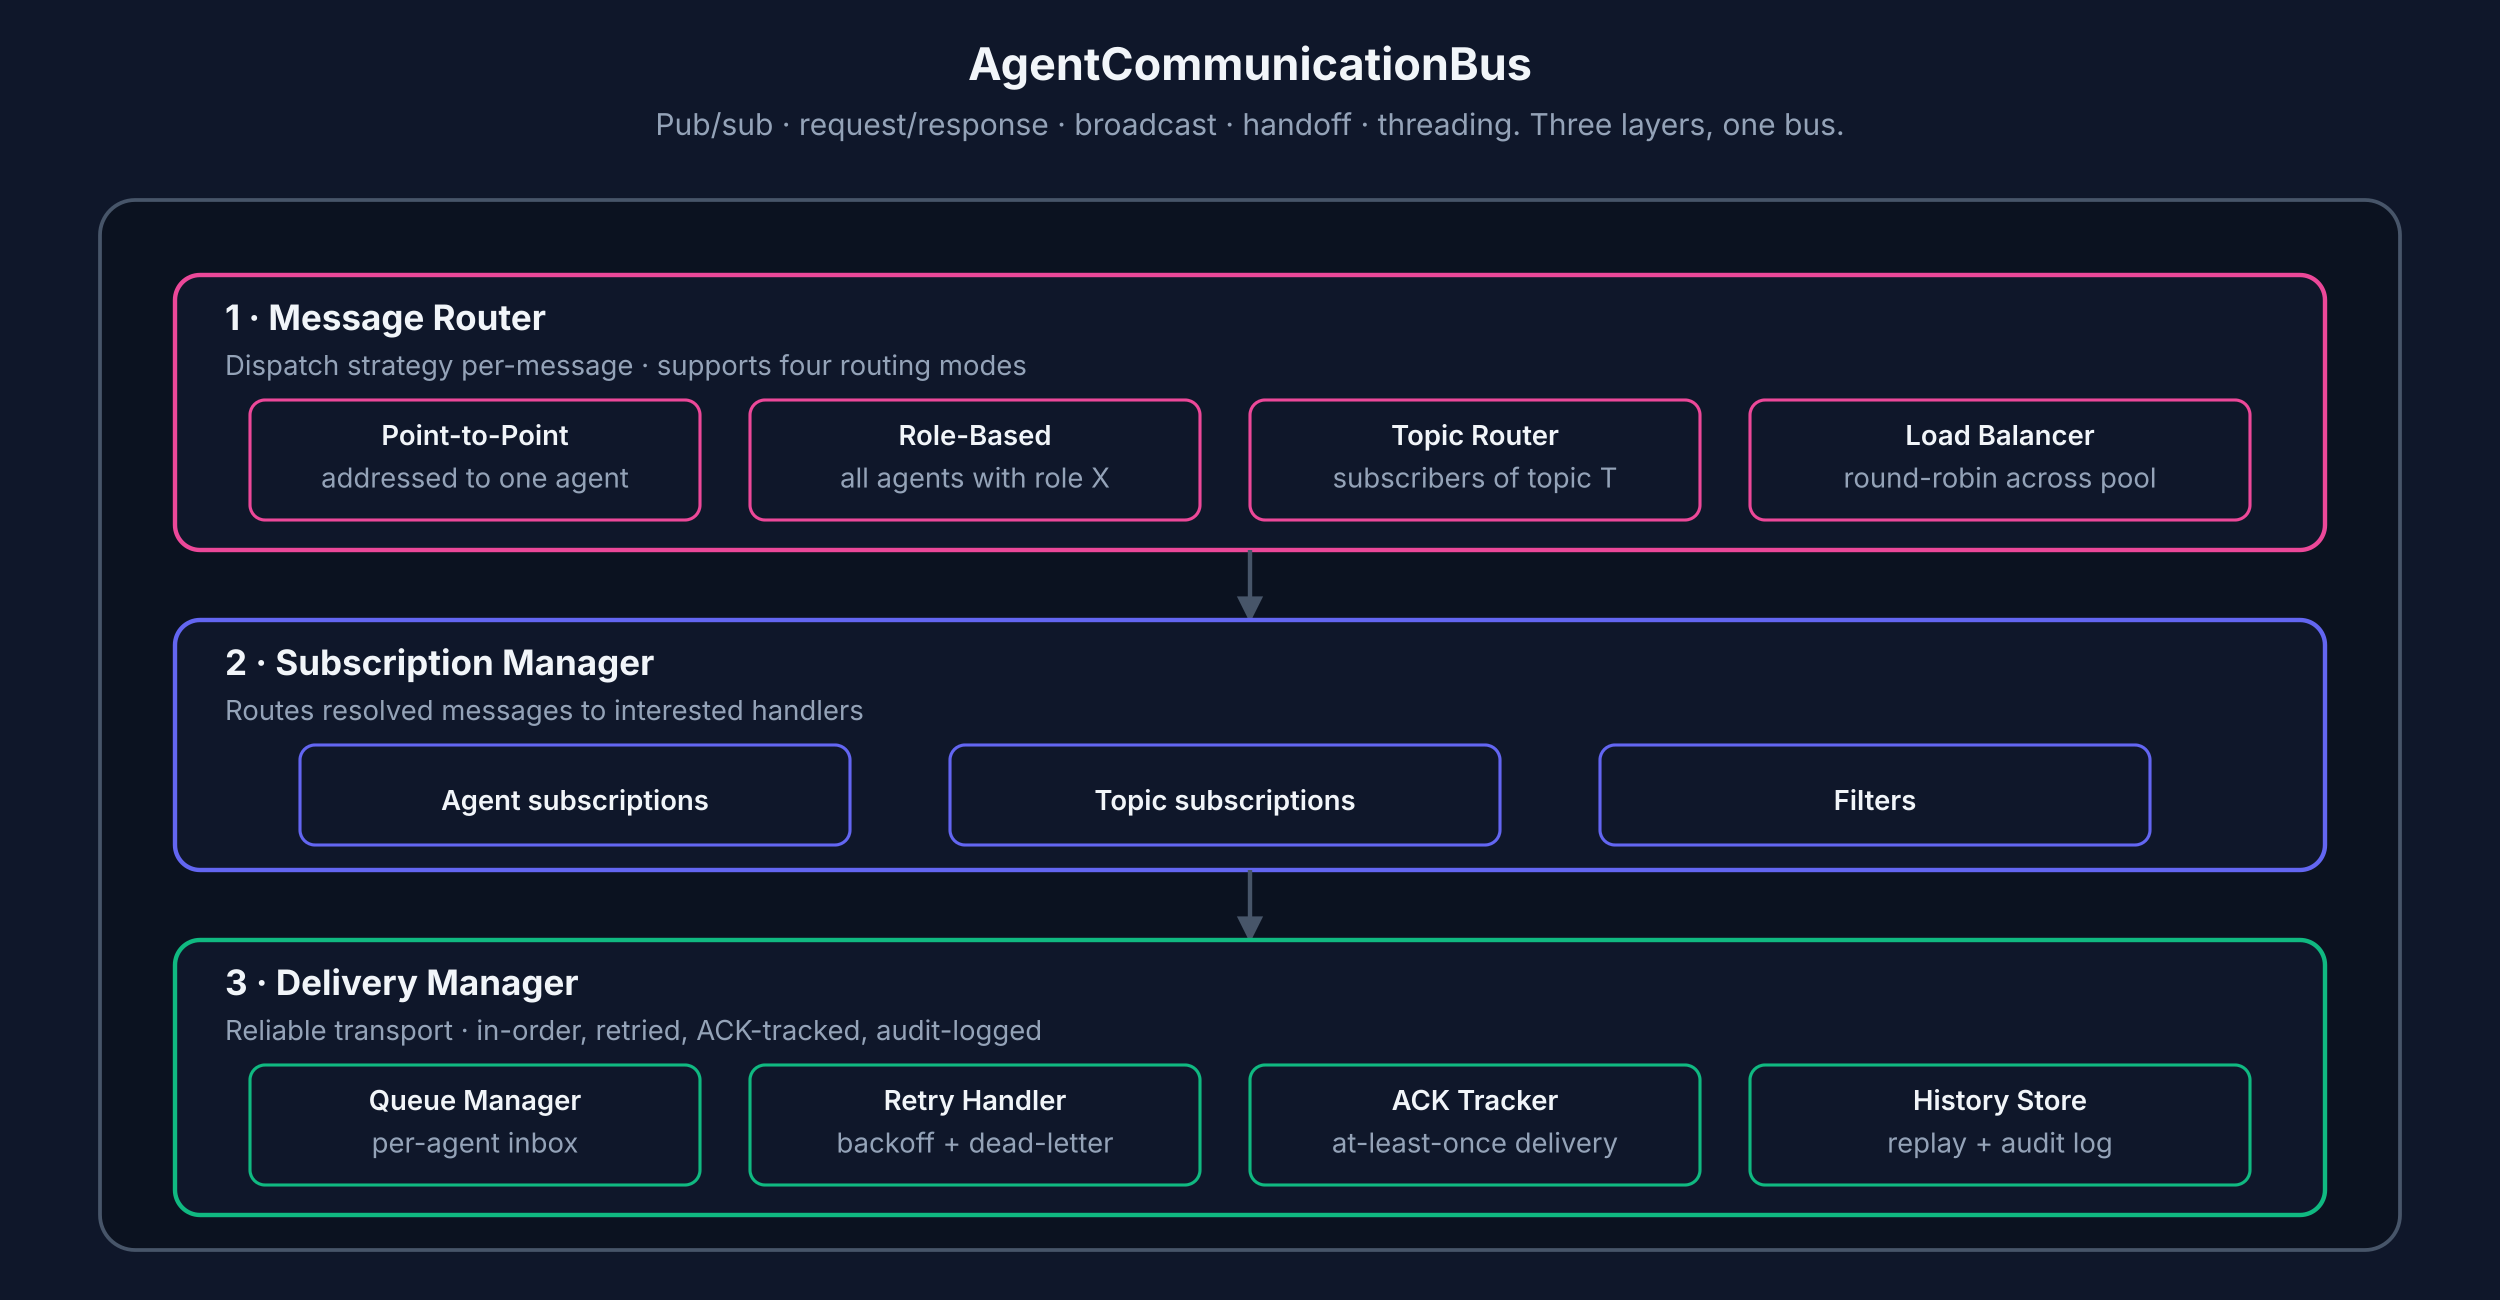
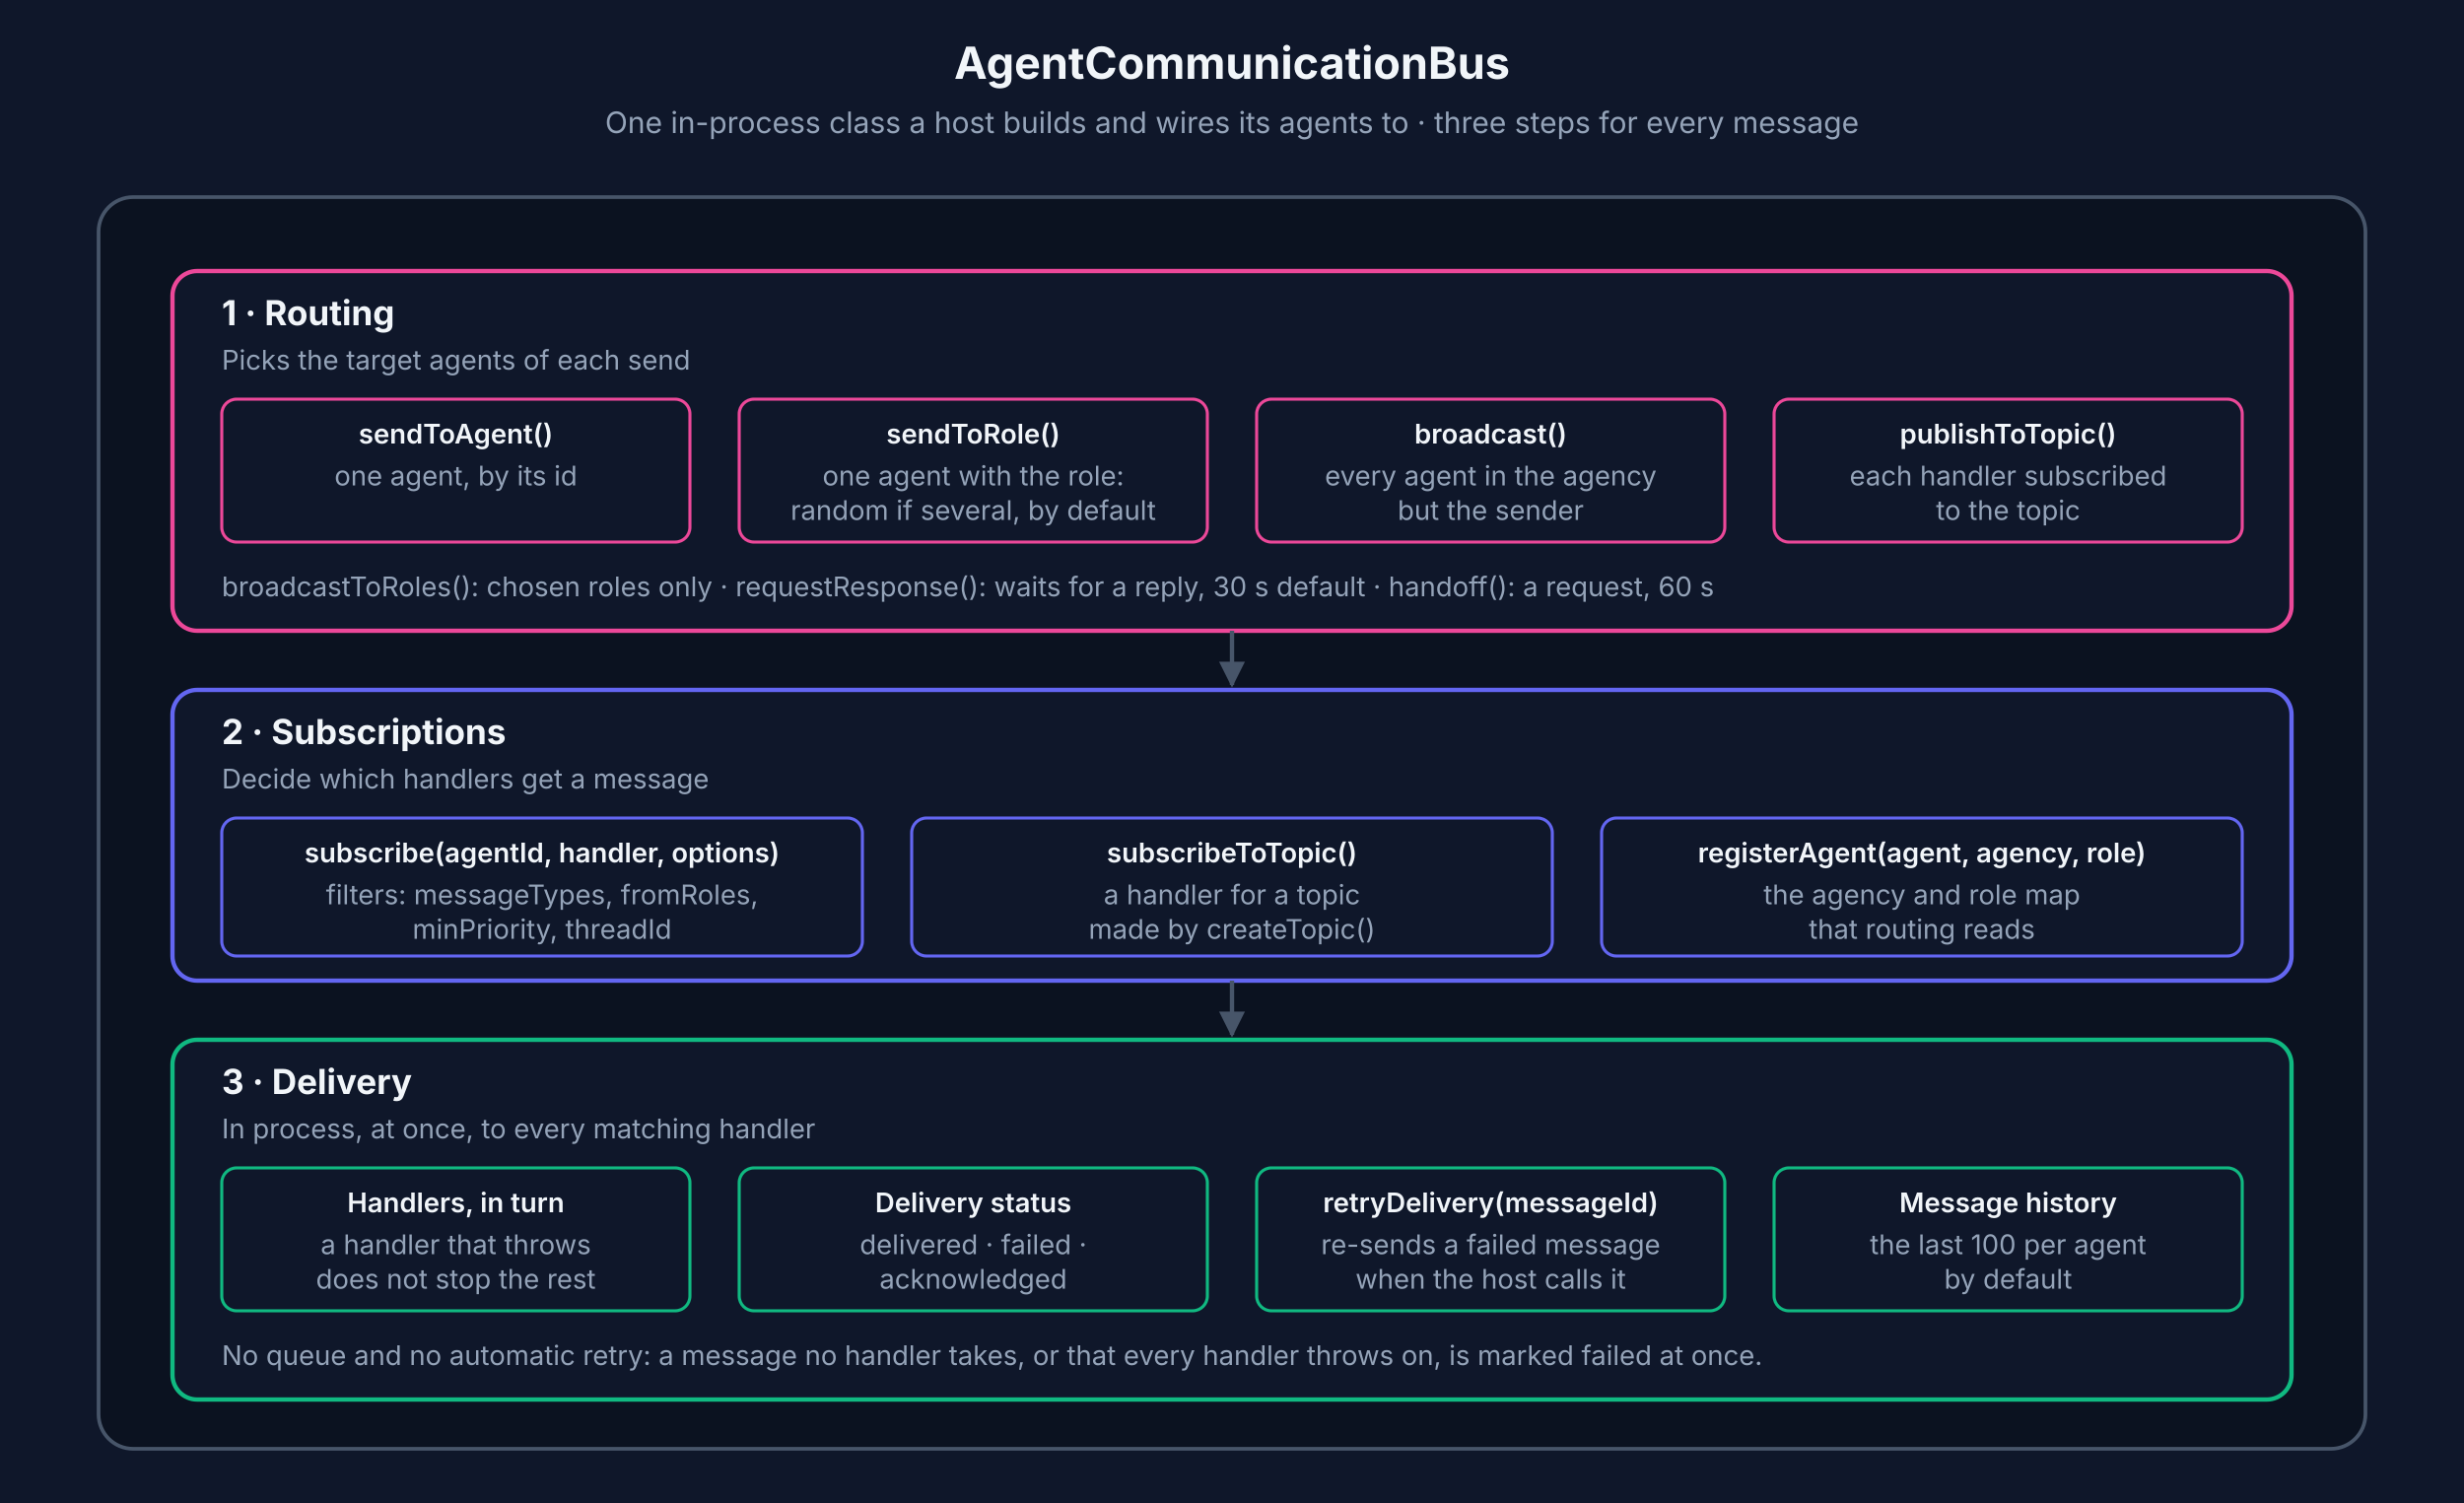
- <svg xmlns="http://www.w3.org/2000/svg" viewBox="0 0 1000 520" role="img" aria-labelledby="ac-title ac-desc" font-family="Inter, system-ui, -apple-system, sans-serif">
+ <svg xmlns="http://www.w3.org/2000/svg" viewBox="0 0 1000 610" role="img" aria-labelledby="ac-title ac-desc" font-family="Inter, system-ui, -apple-system, sans-serif">
  <defs>
    <style>
      .bg { fill: #0f172a; }
      .heading { fill: #f1f5f9; font-size: 18px; font-weight: 700; }
      .subtitle { fill: #94a3b8; font-size: 12px; }
      .layer-title { fill: #f1f5f9; font-size: 14px; font-weight: 700; }
      .layer-text { fill: #94a3b8; font-size: 11px; }
      .lane-label { fill: #64748b; font-size: 11px; font-weight: 600; letter-spacing: 0.05em; }
      .container { fill: #0b1220; stroke: #475569; stroke-width: 1.5; }
      .layer { fill: #0f172a; stroke-width: 1.75; }
      .mini { fill: #0f172a; stroke-width: 1.25; }
      .mini-text { fill: #f1f5f9; font-size: 11px; font-weight: 600; }
      .arrow-line { stroke: #475569; stroke-width: 1.75; fill: none; }
      .arrow-head { fill: #475569; }
      .acc-route { stroke: #ec4899; }
      .acc-sub { stroke: #6366f1; }
      .acc-deliver { stroke: #10b981; }
    </style>
    <marker id="ac-arrow" viewBox="0 0 10 10" refX="9" refY="5" markerWidth="6" markerHeight="6" orient="auto-start-reverse">
      <path d="M 0 0 L 10 5 L 0 10 z" class="arrow-head" />
    </marker>
  </defs>
-   <rect class="bg" x="0" y="0" width="1000" height="520" />
+   <rect class="bg" x="0" y="0" width="1000" height="610" />
  <text x="500" y="32" text-anchor="middle" class="heading">AgentCommunicationBus</text>
-   <text x="500" y="54" text-anchor="middle" class="subtitle">Pub/sub · request/response · broadcast · handoff · threading. Three layers, one bus.</text>
-   <rect x="40" y="80" width="920" height="420" rx="14" class="container" />
-   <rect x="70" y="110" width="860" height="110" rx="10" class="layer acc-route" />
-   <text x="90" y="132" class="layer-title">1 · Message Router</text>
-   <text x="90" y="150" class="layer-text">Dispatch strategy per-message · supports four routing modes</text>
-   <rect x="100" y="160" width="180" height="48" rx="6" class="mini acc-route" />
-   <text x="190" y="178" text-anchor="middle" class="mini-text">Point-to-Point</text>
-   <text x="190" y="195" text-anchor="middle" class="layer-text">addressed to one agent</text>
-   <rect x="300" y="160" width="180" height="48" rx="6" class="mini acc-route" />
-   <text x="390" y="178" text-anchor="middle" class="mini-text">Role-Based</text>
-   <text x="390" y="195" text-anchor="middle" class="layer-text">all agents with role X</text>
-   <rect x="500" y="160" width="180" height="48" rx="6" class="mini acc-route" />
-   <text x="590" y="178" text-anchor="middle" class="mini-text">Topic Router</text>
-   <text x="590" y="195" text-anchor="middle" class="layer-text">subscribers of topic T</text>
-   <rect x="700" y="160" width="200" height="48" rx="6" class="mini acc-route" />
-   <text x="800" y="178" text-anchor="middle" class="mini-text">Load Balancer</text>
-   <text x="800" y="195" text-anchor="middle" class="layer-text">round-robin across pool</text>
-   <line class="arrow-line" x1="500" y1="220" x2="500" y2="248" marker-end="url(#ac-arrow)" />
-   <rect x="70" y="248" width="860" height="100" rx="10" class="layer acc-sub" />
-   <text x="90" y="270" class="layer-title">2 · Subscription Manager</text>
-   <text x="90" y="288" class="layer-text">Routes resolved messages to interested handlers</text>
-   <rect x="120" y="298" width="220" height="40" rx="6" class="mini acc-sub" />
-   <text x="230" y="324" text-anchor="middle" class="mini-text">Agent subscriptions</text>
-   <rect x="380" y="298" width="220" height="40" rx="6" class="mini acc-sub" />
-   <text x="490" y="324" text-anchor="middle" class="mini-text">Topic subscriptions</text>
-   <rect x="640" y="298" width="220" height="40" rx="6" class="mini acc-sub" />
-   <text x="750" y="324" text-anchor="middle" class="mini-text">Filters</text>
-   <line class="arrow-line" x1="500" y1="348" x2="500" y2="376" marker-end="url(#ac-arrow)" />
-   <rect x="70" y="376" width="860" height="110" rx="10" class="layer acc-deliver" />
-   <text x="90" y="398" class="layer-title">3 · Delivery Manager</text>
-   <text x="90" y="416" class="layer-text">Reliable transport · in-order, retried, ACK-tracked, audit-logged</text>
-   <rect x="100" y="426" width="180" height="48" rx="6" class="mini acc-deliver" />
-   <text x="190" y="444" text-anchor="middle" class="mini-text">Queue Manager</text>
-   <text x="190" y="461" text-anchor="middle" class="layer-text">per-agent inbox</text>
-   <rect x="300" y="426" width="180" height="48" rx="6" class="mini acc-deliver" />
-   <text x="390" y="444" text-anchor="middle" class="mini-text">Retry Handler</text>
-   <text x="390" y="461" text-anchor="middle" class="layer-text">backoff + dead-letter</text>
-   <rect x="500" y="426" width="180" height="48" rx="6" class="mini acc-deliver" />
-   <text x="590" y="444" text-anchor="middle" class="mini-text">ACK Tracker</text>
-   <text x="590" y="461" text-anchor="middle" class="layer-text">at-least-once delivery</text>
-   <rect x="700" y="426" width="200" height="48" rx="6" class="mini acc-deliver" />
-   <text x="800" y="444" text-anchor="middle" class="mini-text">History Store</text>
-   <text x="800" y="461" text-anchor="middle" class="layer-text">replay + audit log</text>
+   <text x="500" y="54" text-anchor="middle" class="subtitle">One in-process class a host builds and wires its agents to · three steps for every message</text>
+   <rect x="40" y="80" width="920" height="508" rx="14" class="container" />
+   <rect x="70" y="110" width="860" height="146" rx="10" class="layer acc-route" />
+   <text x="90" y="132" class="layer-title">1 · Routing</text>
+   <text x="90" y="150" class="layer-text">Picks the target agents of each send</text>
+   <rect x="90" y="162" width="190" height="58" rx="6" class="mini acc-route" />
+   <text x="185" y="180" text-anchor="middle" class="mini-text">sendToAgent()</text>
+   <text x="185" y="197" text-anchor="middle" class="layer-text">one agent, by its id</text>
+   <rect x="300" y="162" width="190" height="58" rx="6" class="mini acc-route" />
+   <text x="395" y="180" text-anchor="middle" class="mini-text">sendToRole()</text>
+   <text x="395" y="197" text-anchor="middle" class="layer-text">one agent with the role:</text>
+   <text x="395" y="211" text-anchor="middle" class="layer-text">random if several, by default</text>
+   <rect x="510" y="162" width="190" height="58" rx="6" class="mini acc-route" />
+   <text x="605" y="180" text-anchor="middle" class="mini-text">broadcast()</text>
+   <text x="605" y="197" text-anchor="middle" class="layer-text">every agent in the agency</text>
+   <text x="605" y="211" text-anchor="middle" class="layer-text">but the sender</text>
+   <rect x="720" y="162" width="190" height="58" rx="6" class="mini acc-route" />
+   <text x="815" y="180" text-anchor="middle" class="mini-text">publishToTopic()</text>
+   <text x="815" y="197" text-anchor="middle" class="layer-text">each handler subscribed</text>
+   <text x="815" y="211" text-anchor="middle" class="layer-text">to the topic</text>
+   <text x="90" y="242" class="layer-text">broadcastToRoles(): chosen roles only · requestResponse(): waits for a reply, 30 s default · handoff(): a request, 60 s</text>
+   <line class="arrow-line" x1="500" y1="256" x2="500" y2="278" marker-end="url(#ac-arrow)" />
+   <rect x="70" y="280" width="860" height="118" rx="10" class="layer acc-sub" />
+   <text x="90" y="302" class="layer-title">2 · Subscriptions</text>
+   <text x="90" y="320" class="layer-text">Decide which handlers get a message</text>
+   <rect x="90" y="332" width="260" height="56" rx="6" class="mini acc-sub" />
+   <text x="220" y="350" text-anchor="middle" class="mini-text">subscribe(agentId, handler, options)</text>
+   <text x="220" y="367" text-anchor="middle" class="layer-text">filters: messageTypes, fromRoles,</text>
+   <text x="220" y="381" text-anchor="middle" class="layer-text">minPriority, threadId</text>
+   <rect x="370" y="332" width="260" height="56" rx="6" class="mini acc-sub" />
+   <text x="500" y="350" text-anchor="middle" class="mini-text">subscribeToTopic()</text>
+   <text x="500" y="367" text-anchor="middle" class="layer-text">a handler for a topic</text>
+   <text x="500" y="381" text-anchor="middle" class="layer-text">made by createTopic()</text>
+   <rect x="650" y="332" width="260" height="56" rx="6" class="mini acc-sub" />
+   <text x="780" y="350" text-anchor="middle" class="mini-text">registerAgent(agent, agency, role)</text>
+   <text x="780" y="367" text-anchor="middle" class="layer-text">the agency and role map</text>
+   <text x="780" y="381" text-anchor="middle" class="layer-text">that routing reads</text>
+   <line class="arrow-line" x1="500" y1="398" x2="500" y2="420" marker-end="url(#ac-arrow)" />
+   <rect x="70" y="422" width="860" height="146" rx="10" class="layer acc-deliver" />
+   <text x="90" y="444" class="layer-title">3 · Delivery</text>
+   <text x="90" y="462" class="layer-text">In process, at once, to every matching handler</text>
+   <rect x="90" y="474" width="190" height="58" rx="6" class="mini acc-deliver" />
+   <text x="185" y="492" text-anchor="middle" class="mini-text">Handlers, in turn</text>
+   <text x="185" y="509" text-anchor="middle" class="layer-text">a handler that throws</text>
+   <text x="185" y="523" text-anchor="middle" class="layer-text">does not stop the rest</text>
+   <rect x="300" y="474" width="190" height="58" rx="6" class="mini acc-deliver" />
+   <text x="395" y="492" text-anchor="middle" class="mini-text">Delivery status</text>
+   <text x="395" y="509" text-anchor="middle" class="layer-text">delivered · failed ·</text>
+   <text x="395" y="523" text-anchor="middle" class="layer-text">acknowledged</text>
+   <rect x="510" y="474" width="190" height="58" rx="6" class="mini acc-deliver" />
+   <text x="605" y="492" text-anchor="middle" class="mini-text">retryDelivery(messageId)</text>
+   <text x="605" y="509" text-anchor="middle" class="layer-text">re-sends a failed message</text>
+   <text x="605" y="523" text-anchor="middle" class="layer-text">when the host calls it</text>
+   <rect x="720" y="474" width="190" height="58" rx="6" class="mini acc-deliver" />
+   <text x="815" y="492" text-anchor="middle" class="mini-text">Message history</text>
+   <text x="815" y="509" text-anchor="middle" class="layer-text">the last 100 per agent</text>
+   <text x="815" y="523" text-anchor="middle" class="layer-text">by default</text>
+   <text x="90" y="554" class="layer-text">No queue and no automatic retry: a message no handler takes, or that every handler throws on, is marked failed at once.</text>
</svg>
